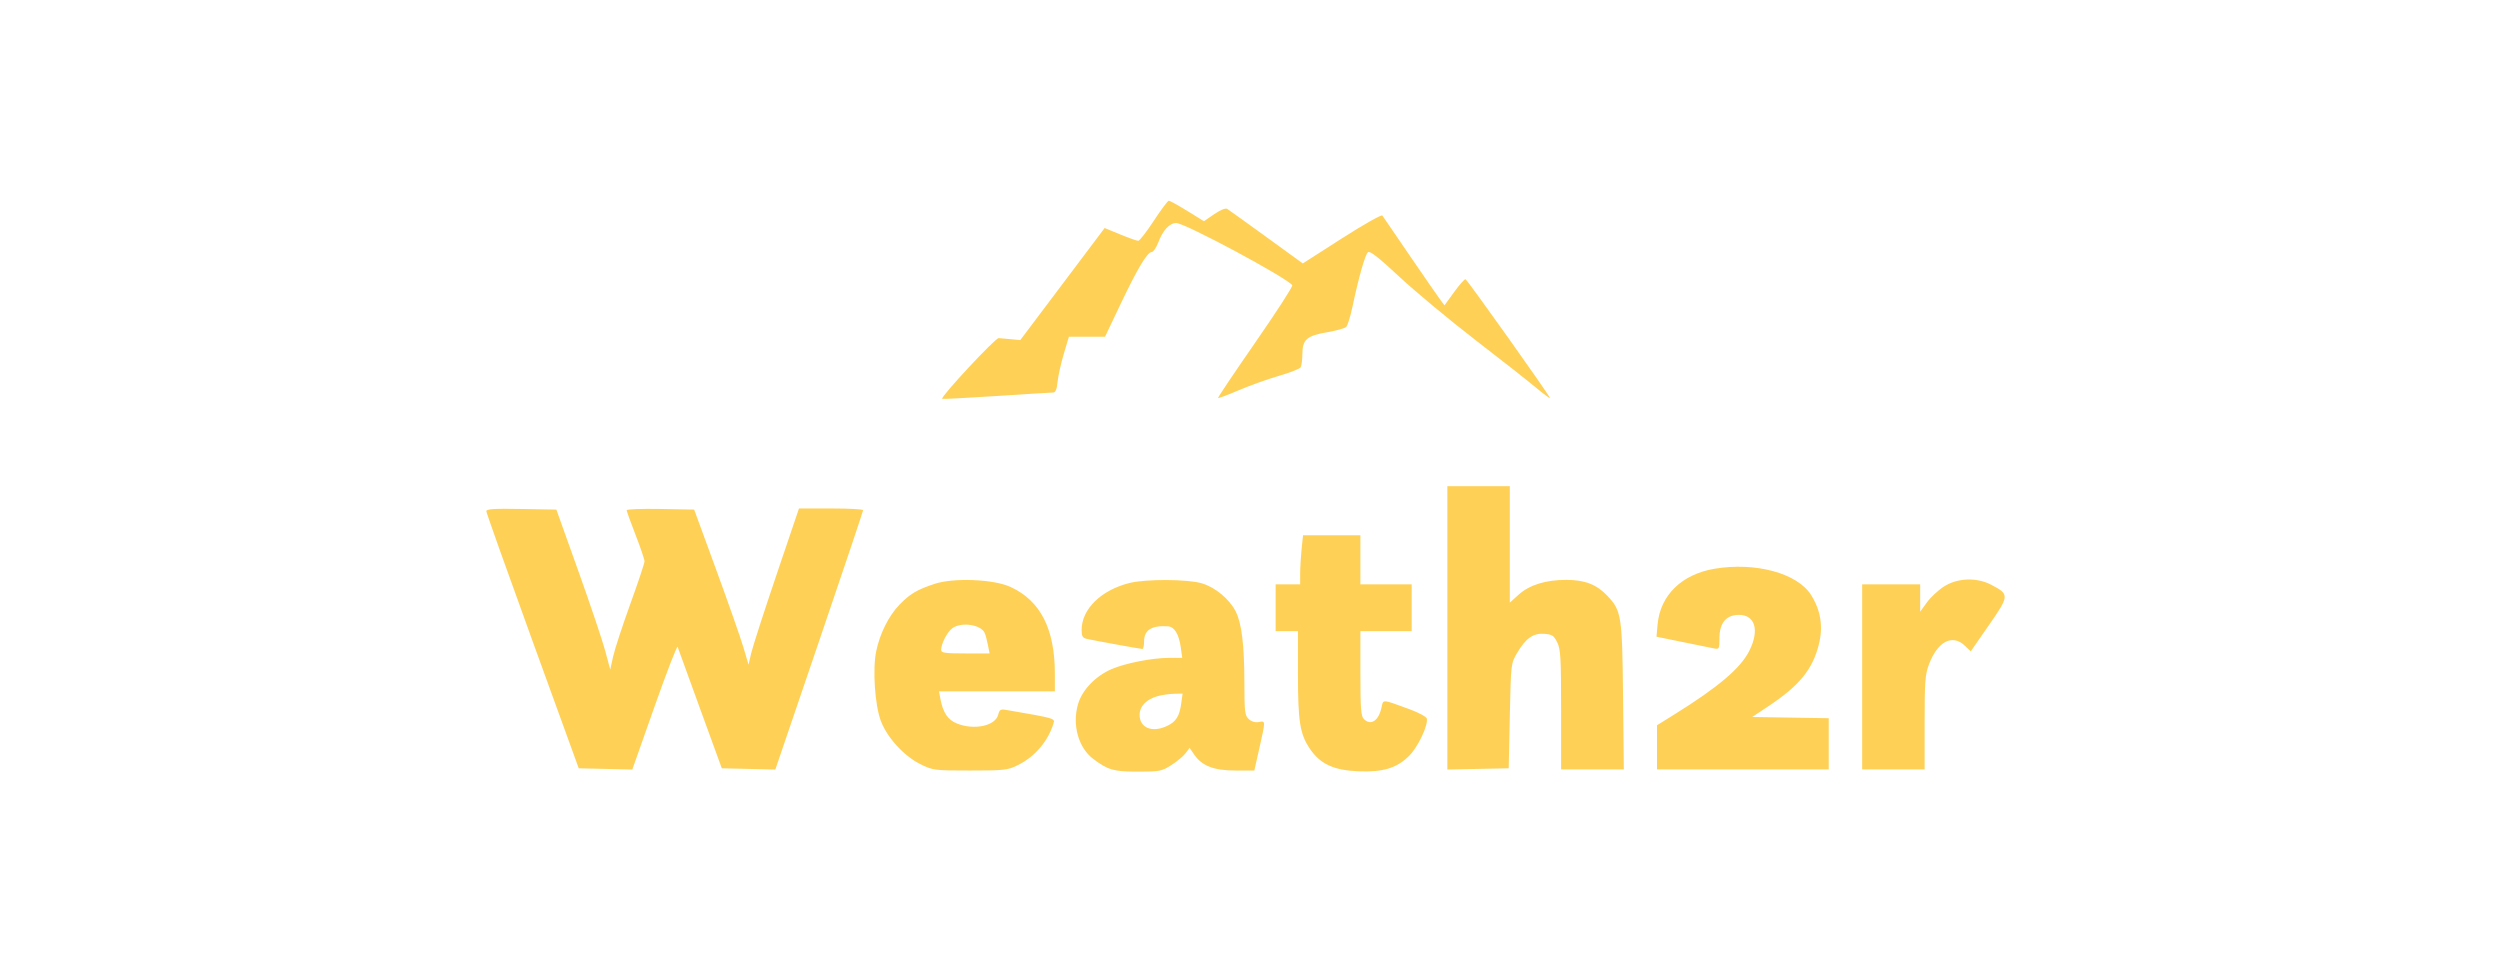
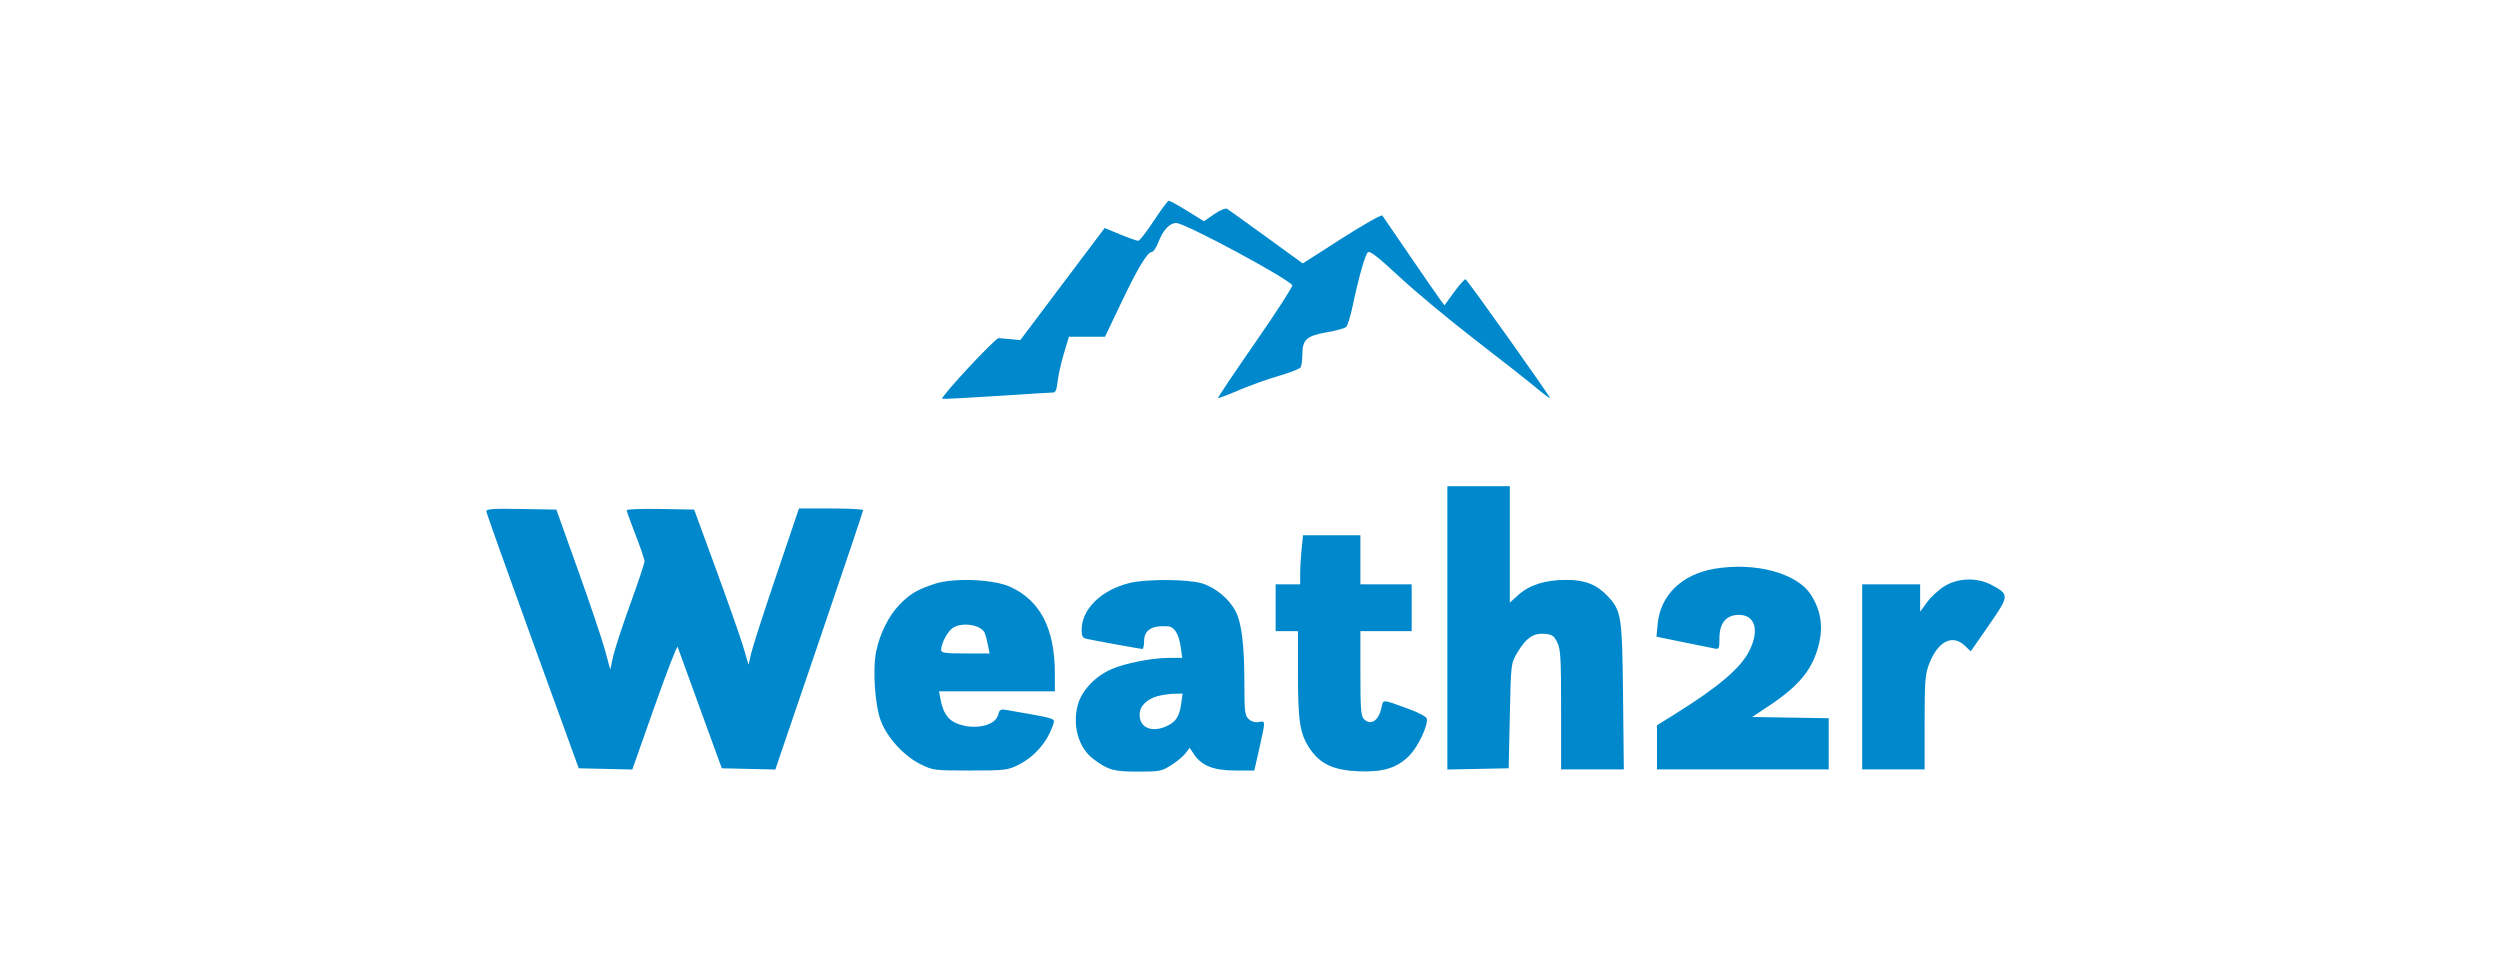
<svg xmlns="http://www.w3.org/2000/svg" width="1121" height="437" viewBox="0 0 1121 437" version="1.1">
-   <path d="M 517.379 98.984 C 514.145 103.926, 510.999 107.976, 510.388 107.984 C 509.776 107.993, 506.136 106.705, 502.299 105.123 L 495.322 102.246 476.411 127.373 L 457.500 152.500 453.500 152.114 C 451.300 151.902, 448.739 151.677, 447.809 151.614 C 446.292 151.512, 421.650 177.983, 422.485 178.818 C 422.664 178.998, 433.622 178.437, 446.836 177.572 C 460.050 176.707, 471.511 176, 472.304 176 C 473.292 176, 473.891 174.506, 474.210 171.250 C 474.465 168.637, 475.713 163.012, 476.982 158.750 L 479.291 151 487.396 150.995 L 495.500 150.991 502.471 136.333 C 510.063 120.370, 514.481 113, 516.458 113 C 517.157 113, 518.473 111.051, 519.382 108.669 C 521.484 103.166, 524.426 100, 527.440 100 C 531.338 100, 577.518 124.794, 579.454 127.926 C 579.765 128.429, 572.325 139.936, 562.921 153.498 C 553.517 167.060, 545.975 178.303, 546.161 178.482 C 546.347 178.662, 550.550 177.079, 555.500 174.965 C 560.450 172.850, 568.531 169.956, 573.458 168.532 C 578.385 167.109, 582.766 165.394, 583.193 164.722 C 583.620 164.050, 583.976 161.363, 583.985 158.750 C 584.006 152.259, 585.977 150.529, 595.139 148.963 C 599.188 148.271, 603.011 147.209, 603.635 146.603 C 604.260 145.996, 605.530 141.900, 606.457 137.500 C 609.247 124.264, 612.125 114.141, 613.398 113.084 C 614.263 112.367, 618.203 115.447, 627.458 124.077 C 634.530 130.671, 649.780 143.363, 661.346 152.283 C 672.913 161.202, 685.217 170.874, 688.688 173.776 C 692.160 176.677, 695 178.788, 695 178.467 C 695 177.554, 658.012 125.533, 657.147 125.229 C 656.723 125.081, 654.428 127.648, 652.047 130.935 L 647.718 136.911 646.036 134.705 C 645.111 133.492, 638.987 124.649, 632.427 115.052 C 625.867 105.456, 620.206 97.175, 619.846 96.649 C 619.486 96.123, 611.313 100.741, 601.682 106.912 L 584.172 118.131 567.836 106.276 C 558.851 99.757, 550.941 94.078, 550.258 93.657 C 549.519 93.202, 547.163 94.168, 544.434 96.045 L 539.851 99.198 532.399 94.599 C 528.300 92.070, 524.566 90, 524.102 90 C 523.637 90, 520.612 94.043, 517.379 98.984 M 649 281.528 L 649 345.056 662.750 344.778 L 676.500 344.500 677 321 C 677.498 297.573, 677.509 297.485, 680.249 292.823 C 684.159 286.173, 687.465 283.836, 692.446 284.202 C 695.953 284.460, 696.736 284.972, 698.248 288 C 699.782 291.070, 699.997 294.786, 699.998 318.250 L 700 345 714.062 345 L 728.124 345 727.778 312.250 C 727.394 275.948, 727.060 273.818, 720.707 267.132 C 715.904 262.076, 710.689 260.048, 702.432 260.022 C 693.131 259.993, 685.835 262.251, 680.940 266.673 L 677 270.233 677 244.116 L 677 218 663 218 L 649 218 649 281.528 M 218.058 229.225 C 218.090 229.926, 227.429 256.150, 238.810 287.500 L 259.505 344.500 271.514 344.779 L 283.523 345.058 293.467 316.893 C 298.935 301.403, 303.609 289.327, 303.853 290.059 C 304.097 290.791, 308.652 303.339, 313.976 317.945 L 323.656 344.500 335.655 344.779 L 347.654 345.059 367.347 287.279 C 378.179 255.501, 387.032 229.162, 387.020 228.750 C 387.009 228.338, 380.533 228, 372.630 228 L 358.260 228 348.140 257.879 C 342.574 274.312, 337.487 290.072, 336.834 292.901 L 335.646 298.044 333.345 290.272 C 332.080 285.997, 326.593 270.350, 321.153 255.500 L 311.262 228.500 296.131 228.224 C 287.809 228.072, 281 228.323, 281 228.780 C 281 229.238, 282.800 234.232, 285 239.877 C 287.200 245.522, 289 250.840, 289 251.694 C 289 252.548, 286.127 261.178, 282.615 270.873 C 279.103 280.568, 275.644 291.142, 274.929 294.370 L 273.628 300.241 271.388 291.870 C 270.156 287.267, 264.721 271.125, 259.310 256 L 249.472 228.500 233.736 228.225 C 221.479 228.010, 218.013 228.231, 218.058 229.225 M 583.642 246.147 C 583.289 249.527, 583 254.477, 583 257.147 L 583 262 577.500 262 L 572 262 572 272.500 L 572 283 577 283 L 582 283 582 301.951 C 582 323.544, 582.880 329.116, 587.336 335.724 C 591.967 342.592, 598.032 345.404, 609.168 345.848 C 620.242 346.289, 626.353 344.411, 631.900 338.865 C 635.826 334.939, 640.405 325.283, 639.794 322.222 C 639.632 321.413, 636.126 319.518, 632 318.009 C 619.504 313.440, 620.268 313.488, 619.477 317.211 C 618.201 323.209, 614.678 325.535, 611.571 322.429 C 610.254 321.111, 610 317.803, 610 301.929 L 610 283 621.500 283 L 633 283 633 272.500 L 633 262 621.500 262 L 610 262 610 251 L 610 240 597.142 240 L 584.285 240 583.642 246.147 M 768.780 255.030 C 754.108 257.502, 744.451 266.928, 743.273 279.928 L 742.768 285.500 754.634 287.918 C 761.160 289.248, 767.513 290.538, 768.750 290.785 C 770.846 291.202, 771 290.887, 771 286.172 C 771 279.457, 773.887 275.862, 779.405 275.706 C 786.924 275.492, 789.089 282.416, 784.428 291.770 C 780.532 299.586, 770.553 308.066, 750.750 320.386 L 743 325.207 743 335.104 L 743 345 781.500 345 L 820 345 820 333.524 L 820 322.047 802.842 321.774 L 785.684 321.500 792.864 316.727 C 806.922 307.383, 812.805 300.164, 815.603 288.824 C 817.574 280.837, 816.412 273.617, 812.045 266.732 C 805.879 257.009, 787.131 251.939, 768.780 255.030 M 419 261.823 C 411.101 264.458, 408.043 266.279, 403.307 271.170 C 398.506 276.128, 394.555 284.031, 392.893 292 C 391.218 300.033, 392.289 316.155, 394.969 323.247 C 397.823 330.797, 405.409 339.072, 412.810 342.706 C 418.341 345.422, 418.961 345.500, 435 345.500 C 450.380 345.500, 451.830 345.338, 456.358 343.108 C 464.010 339.342, 469.905 332.454, 472.404 324.360 C 473.099 322.108, 473.113 322.112, 451.380 318.364 C 448.642 317.892, 448.179 318.151, 447.595 320.479 C 446.336 325.492, 436.834 327.518, 429.097 324.422 C 424.975 322.773, 422.818 319.536, 421.653 313.250 L 421.050 310 447.025 310 L 473 310 473 302.136 C 473 281.975, 466.552 269.360, 453.086 263.173 C 445.511 259.693, 427.523 258.980, 419 261.823 M 506.500 261.409 C 493.763 264.565, 485 273.133, 485 282.431 C 485 285.279, 485.435 286.058, 487.250 286.459 C 490.954 287.277, 511.441 290.997, 512.250 290.998 C 512.663 290.999, 513 289.495, 513 287.655 C 513 282.489, 516.397 280.333, 523.727 280.844 C 526.619 281.046, 528.618 284.330, 529.453 290.250 L 530.123 295 524.019 295 C 516.714 295, 504.655 297.362, 498.508 299.997 C 491.267 303.101, 485.237 309.377, 483.389 315.735 C 480.687 325.029, 483.554 335.318, 490.241 340.324 C 496.891 345.303, 499.350 346, 510.255 346 C 519.962 346, 520.894 345.819, 525.183 343.099 C 527.699 341.503, 530.583 339.104, 531.591 337.767 L 533.425 335.335 535.463 338.331 C 538.929 343.427, 544.280 345.500, 553.970 345.500 L 562.440 345.500 564.693 335.500 C 567.523 322.939, 567.528 323.176, 564.465 323.762 C 562.878 324.065, 561.195 323.581, 559.965 322.468 C 558.185 320.857, 557.998 319.319, 557.980 306.095 C 557.957 289.125, 556.771 279.432, 554.070 274.138 C 551.237 268.585, 544.915 263.349, 538.878 261.556 C 532.526 259.670, 513.861 259.585, 506.500 261.409 M 871.737 262.952 C 869.177 264.575, 865.714 267.793, 864.041 270.102 L 861 274.300 861 268.150 L 861 262 848 262 L 835 262 835 303.500 L 835 345 849 345 L 863 345 863 324.011 C 863 305.572, 863.239 302.393, 864.964 297.853 C 868.867 287.580, 875.443 284.176, 881.036 289.535 L 883.682 292.070 891.824 280.326 C 901.044 267.029, 901.074 266.551, 892.987 262.275 C 886.439 258.812, 877.832 259.087, 871.737 262.952 M 427.117 281.631 C 424.778 283.269, 422 288.610, 422 291.468 C 422 292.750, 423.773 293, 432.866 293 L 443.731 293 442.991 289.250 C 442.584 287.188, 441.944 284.773, 441.570 283.885 C 439.978 280.107, 431.239 278.744, 427.117 281.631 M 519 312.172 C 514.002 313.587, 511 316.720, 511 320.519 C 511 326.420, 516.634 328.691, 523.358 325.500 C 527.333 323.614, 528.880 321.152, 529.658 315.478 L 530.272 311 526.386 311.090 C 524.249 311.140, 520.925 311.626, 519 312.172" stroke="none" fill="#ffd056" fill-rule="evenodd" stroke-width="0.5" />
+   <path d="M 517.379 98.984 C 514.145 103.926, 510.999 107.976, 510.388 107.984 C 509.776 107.993, 506.136 106.705, 502.299 105.123 L 495.322 102.246 476.411 127.373 L 457.500 152.500 453.500 152.114 C 451.300 151.902, 448.739 151.677, 447.809 151.614 C 446.292 151.512, 421.650 177.983, 422.485 178.818 C 422.664 178.998, 433.622 178.437, 446.836 177.572 C 460.050 176.707, 471.511 176, 472.304 176 C 473.292 176, 473.891 174.506, 474.210 171.250 C 474.465 168.637, 475.713 163.012, 476.982 158.750 L 479.291 151 487.396 150.995 L 495.500 150.991 502.471 136.333 C 510.063 120.370, 514.481 113, 516.458 113 C 517.157 113, 518.473 111.051, 519.382 108.669 C 521.484 103.166, 524.426 100, 527.440 100 C 531.338 100, 577.518 124.794, 579.454 127.926 C 579.765 128.429, 572.325 139.936, 562.921 153.498 C 553.517 167.060, 545.975 178.303, 546.161 178.482 C 546.347 178.662, 550.550 177.079, 555.500 174.965 C 560.450 172.850, 568.531 169.956, 573.458 168.532 C 578.385 167.109, 582.766 165.394, 583.193 164.722 C 583.620 164.050, 583.976 161.363, 583.985 158.750 C 584.006 152.259, 585.977 150.529, 595.139 148.963 C 599.188 148.271, 603.011 147.209, 603.635 146.603 C 604.260 145.996, 605.530 141.900, 606.457 137.500 C 609.247 124.264, 612.125 114.141, 613.398 113.084 C 614.263 112.367, 618.203 115.447, 627.458 124.077 C 634.530 130.671, 649.780 143.363, 661.346 152.283 C 672.913 161.202, 685.217 170.874, 688.688 173.776 C 692.160 176.677, 695 178.788, 695 178.467 C 695 177.554, 658.012 125.533, 657.147 125.229 C 656.723 125.081, 654.428 127.648, 652.047 130.935 L 647.718 136.911 646.036 134.705 C 645.111 133.492, 638.987 124.649, 632.427 115.052 C 625.867 105.456, 620.206 97.175, 619.846 96.649 C 619.486 96.123, 611.313 100.741, 601.682 106.912 L 584.172 118.131 567.836 106.276 C 558.851 99.757, 550.941 94.078, 550.258 93.657 C 549.519 93.202, 547.163 94.168, 544.434 96.045 L 539.851 99.198 532.399 94.599 C 528.300 92.070, 524.566 90, 524.102 90 C 523.637 90, 520.612 94.043, 517.379 98.984 M 649 281.528 L 649 345.056 662.750 344.778 L 676.500 344.500 677 321 C 677.498 297.573, 677.509 297.485, 680.249 292.823 C 684.159 286.173, 687.465 283.836, 692.446 284.202 C 695.953 284.460, 696.736 284.972, 698.248 288 C 699.782 291.070, 699.997 294.786, 699.998 318.250 L 700 345 714.062 345 L 728.124 345 727.778 312.250 C 727.394 275.948, 727.060 273.818, 720.707 267.132 C 715.904 262.076, 710.689 260.048, 702.432 260.022 C 693.131 259.993, 685.835 262.251, 680.940 266.673 L 677 270.233 677 244.116 L 677 218 663 218 L 649 218 649 281.528 M 218.058 229.225 C 218.090 229.926, 227.429 256.150, 238.810 287.500 L 259.505 344.500 271.514 344.779 L 283.523 345.058 293.467 316.893 C 298.935 301.403, 303.609 289.327, 303.853 290.059 C 304.097 290.791, 308.652 303.339, 313.976 317.945 L 323.656 344.500 335.655 344.779 L 347.654 345.059 367.347 287.279 C 378.179 255.501, 387.032 229.162, 387.020 228.750 C 387.009 228.338, 380.533 228, 372.630 228 L 358.260 228 348.140 257.879 C 342.574 274.312, 337.487 290.072, 336.834 292.901 L 335.646 298.044 333.345 290.272 C 332.080 285.997, 326.593 270.350, 321.153 255.500 L 311.262 228.500 296.131 228.224 C 287.809 228.072, 281 228.323, 281 228.780 C 281 229.238, 282.800 234.232, 285 239.877 C 287.200 245.522, 289 250.840, 289 251.694 C 289 252.548, 286.127 261.178, 282.615 270.873 C 279.103 280.568, 275.644 291.142, 274.929 294.370 L 273.628 300.241 271.388 291.870 C 270.156 287.267, 264.721 271.125, 259.310 256 L 249.472 228.500 233.736 228.225 C 221.479 228.010, 218.013 228.231, 218.058 229.225 M 583.642 246.147 C 583.289 249.527, 583 254.477, 583 257.147 L 583 262 577.500 262 L 572 262 572 272.500 L 572 283 577 283 L 582 283 582 301.951 C 582 323.544, 582.880 329.116, 587.336 335.724 C 591.967 342.592, 598.032 345.404, 609.168 345.848 C 620.242 346.289, 626.353 344.411, 631.900 338.865 C 635.826 334.939, 640.405 325.283, 639.794 322.222 C 639.632 321.413, 636.126 319.518, 632 318.009 C 619.504 313.440, 620.268 313.488, 619.477 317.211 C 618.201 323.209, 614.678 325.535, 611.571 322.429 C 610.254 321.111, 610 317.803, 610 301.929 L 610 283 621.500 283 L 633 283 633 272.500 L 633 262 621.500 262 L 610 262 610 251 L 610 240 597.142 240 L 584.285 240 583.642 246.147 M 768.780 255.030 C 754.108 257.502, 744.451 266.928, 743.273 279.928 L 742.768 285.500 754.634 287.918 C 761.160 289.248, 767.513 290.538, 768.750 290.785 C 770.846 291.202, 771 290.887, 771 286.172 C 771 279.457, 773.887 275.862, 779.405 275.706 C 786.924 275.492, 789.089 282.416, 784.428 291.770 C 780.532 299.586, 770.553 308.066, 750.750 320.386 L 743 325.207 743 335.104 L 743 345 781.500 345 L 820 345 820 333.524 L 820 322.047 802.842 321.774 L 785.684 321.500 792.864 316.727 C 806.922 307.383, 812.805 300.164, 815.603 288.824 C 817.574 280.837, 816.412 273.617, 812.045 266.732 C 805.879 257.009, 787.131 251.939, 768.780 255.030 M 419 261.823 C 411.101 264.458, 408.043 266.279, 403.307 271.170 C 398.506 276.128, 394.555 284.031, 392.893 292 C 391.218 300.033, 392.289 316.155, 394.969 323.247 C 397.823 330.797, 405.409 339.072, 412.810 342.706 C 418.341 345.422, 418.961 345.500, 435 345.500 C 450.380 345.500, 451.830 345.338, 456.358 343.108 C 464.010 339.342, 469.905 332.454, 472.404 324.360 C 473.099 322.108, 473.113 322.112, 451.380 318.364 C 448.642 317.892, 448.179 318.151, 447.595 320.479 C 446.336 325.492, 436.834 327.518, 429.097 324.422 C 424.975 322.773, 422.818 319.536, 421.653 313.250 L 421.050 310 447.025 310 L 473 310 473 302.136 C 473 281.975, 466.552 269.360, 453.086 263.173 C 445.511 259.693, 427.523 258.980, 419 261.823 M 506.500 261.409 C 493.763 264.565, 485 273.133, 485 282.431 C 485 285.279, 485.435 286.058, 487.250 286.459 C 490.954 287.277, 511.441 290.997, 512.250 290.998 C 512.663 290.999, 513 289.495, 513 287.655 C 513 282.489, 516.397 280.333, 523.727 280.844 C 526.619 281.046, 528.618 284.330, 529.453 290.250 L 530.123 295 524.019 295 C 516.714 295, 504.655 297.362, 498.508 299.997 C 491.267 303.101, 485.237 309.377, 483.389 315.735 C 480.687 325.029, 483.554 335.318, 490.241 340.324 C 496.891 345.303, 499.350 346, 510.255 346 C 519.962 346, 520.894 345.819, 525.183 343.099 C 527.699 341.503, 530.583 339.104, 531.591 337.767 L 533.425 335.335 535.463 338.331 C 538.929 343.427, 544.280 345.500, 553.970 345.500 L 562.440 345.500 564.693 335.500 C 567.523 322.939, 567.528 323.176, 564.465 323.762 C 562.878 324.065, 561.195 323.581, 559.965 322.468 C 558.185 320.857, 557.998 319.319, 557.980 306.095 C 557.957 289.125, 556.771 279.432, 554.070 274.138 C 551.237 268.585, 544.915 263.349, 538.878 261.556 C 532.526 259.670, 513.861 259.585, 506.500 261.409 M 871.737 262.952 C 869.177 264.575, 865.714 267.793, 864.041 270.102 L 861 274.300 861 268.150 L 861 262 848 262 L 835 262 835 303.500 L 835 345 849 345 L 863 345 863 324.011 C 863 305.572, 863.239 302.393, 864.964 297.853 C 868.867 287.580, 875.443 284.176, 881.036 289.535 L 883.682 292.070 891.824 280.326 C 901.044 267.029, 901.074 266.551, 892.987 262.275 C 886.439 258.812, 877.832 259.087, 871.737 262.952 M 427.117 281.631 C 424.778 283.269, 422 288.610, 422 291.468 C 422 292.750, 423.773 293, 432.866 293 L 443.731 293 442.991 289.250 C 442.584 287.188, 441.944 284.773, 441.570 283.885 C 439.978 280.107, 431.239 278.744, 427.117 281.631 M 519 312.172 C 514.002 313.587, 511 316.720, 511 320.519 C 511 326.420, 516.634 328.691, 523.358 325.500 C 527.333 323.614, 528.880 321.152, 529.658 315.478 L 530.272 311 526.386 311.090 C 524.249 311.140, 520.925 311.626, 519 312.172" stroke="none" fill="#0088cc" fill-rule="evenodd" stroke-width="0.5" />
</svg>
